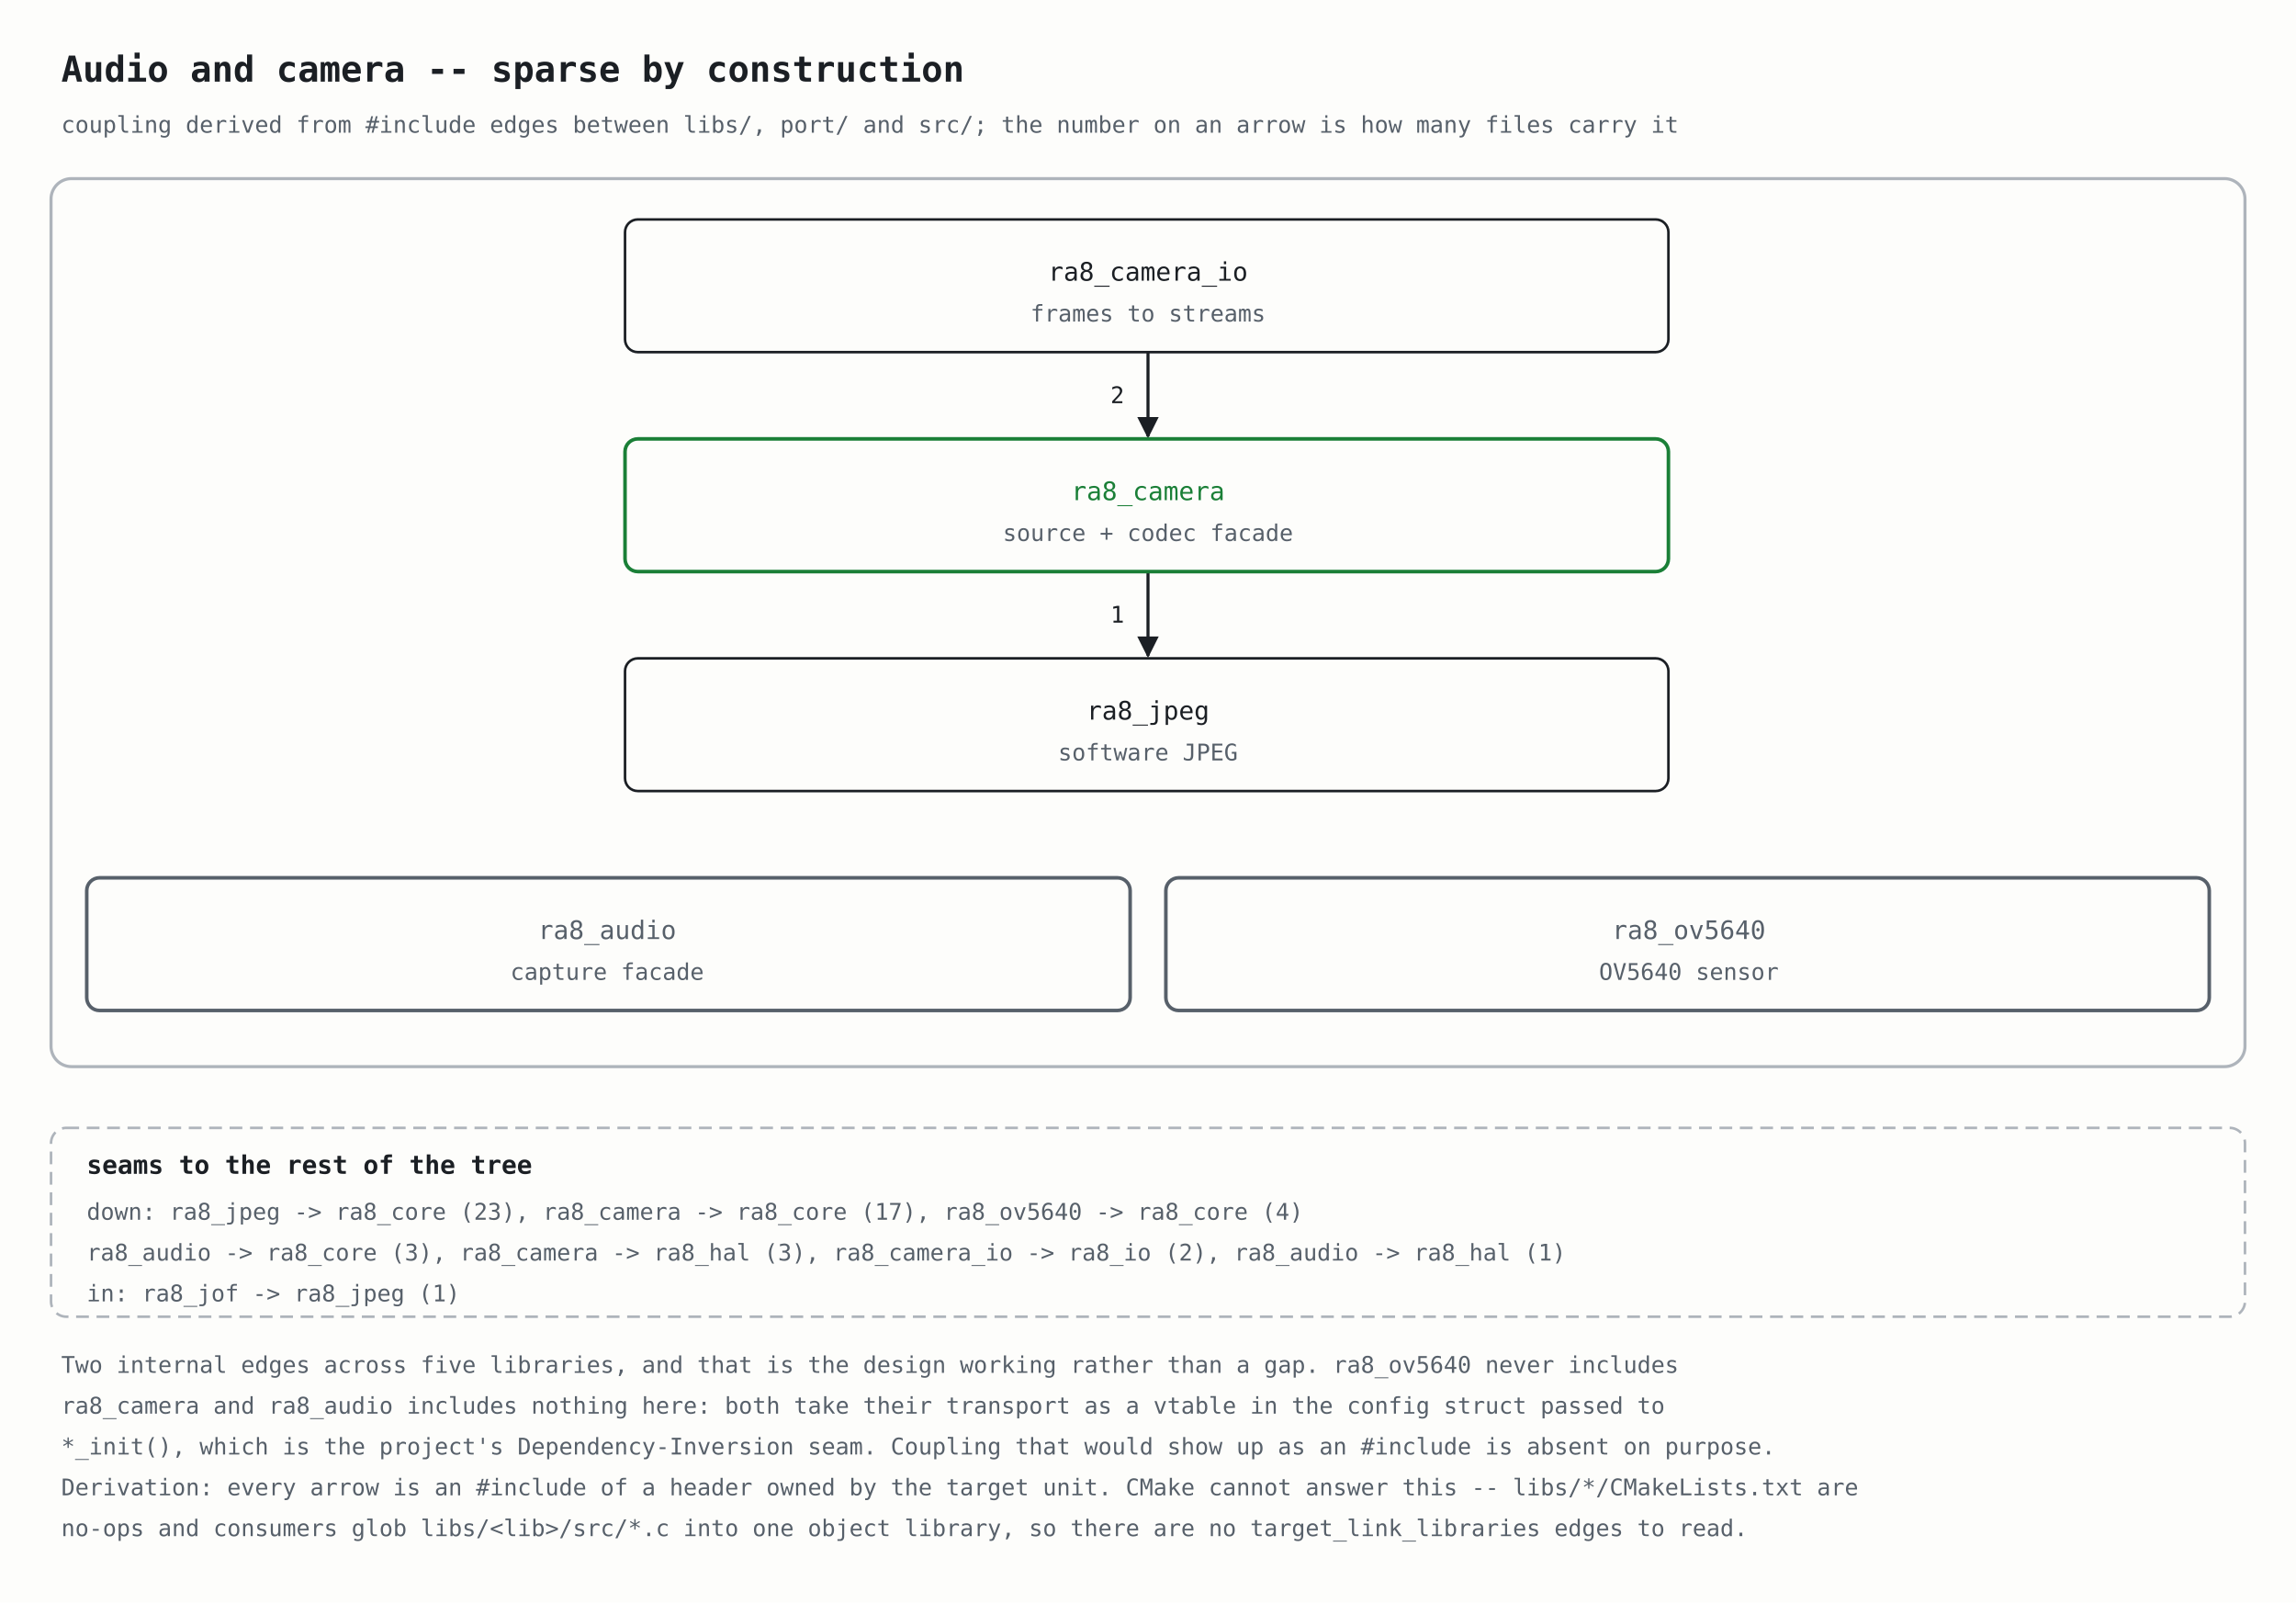
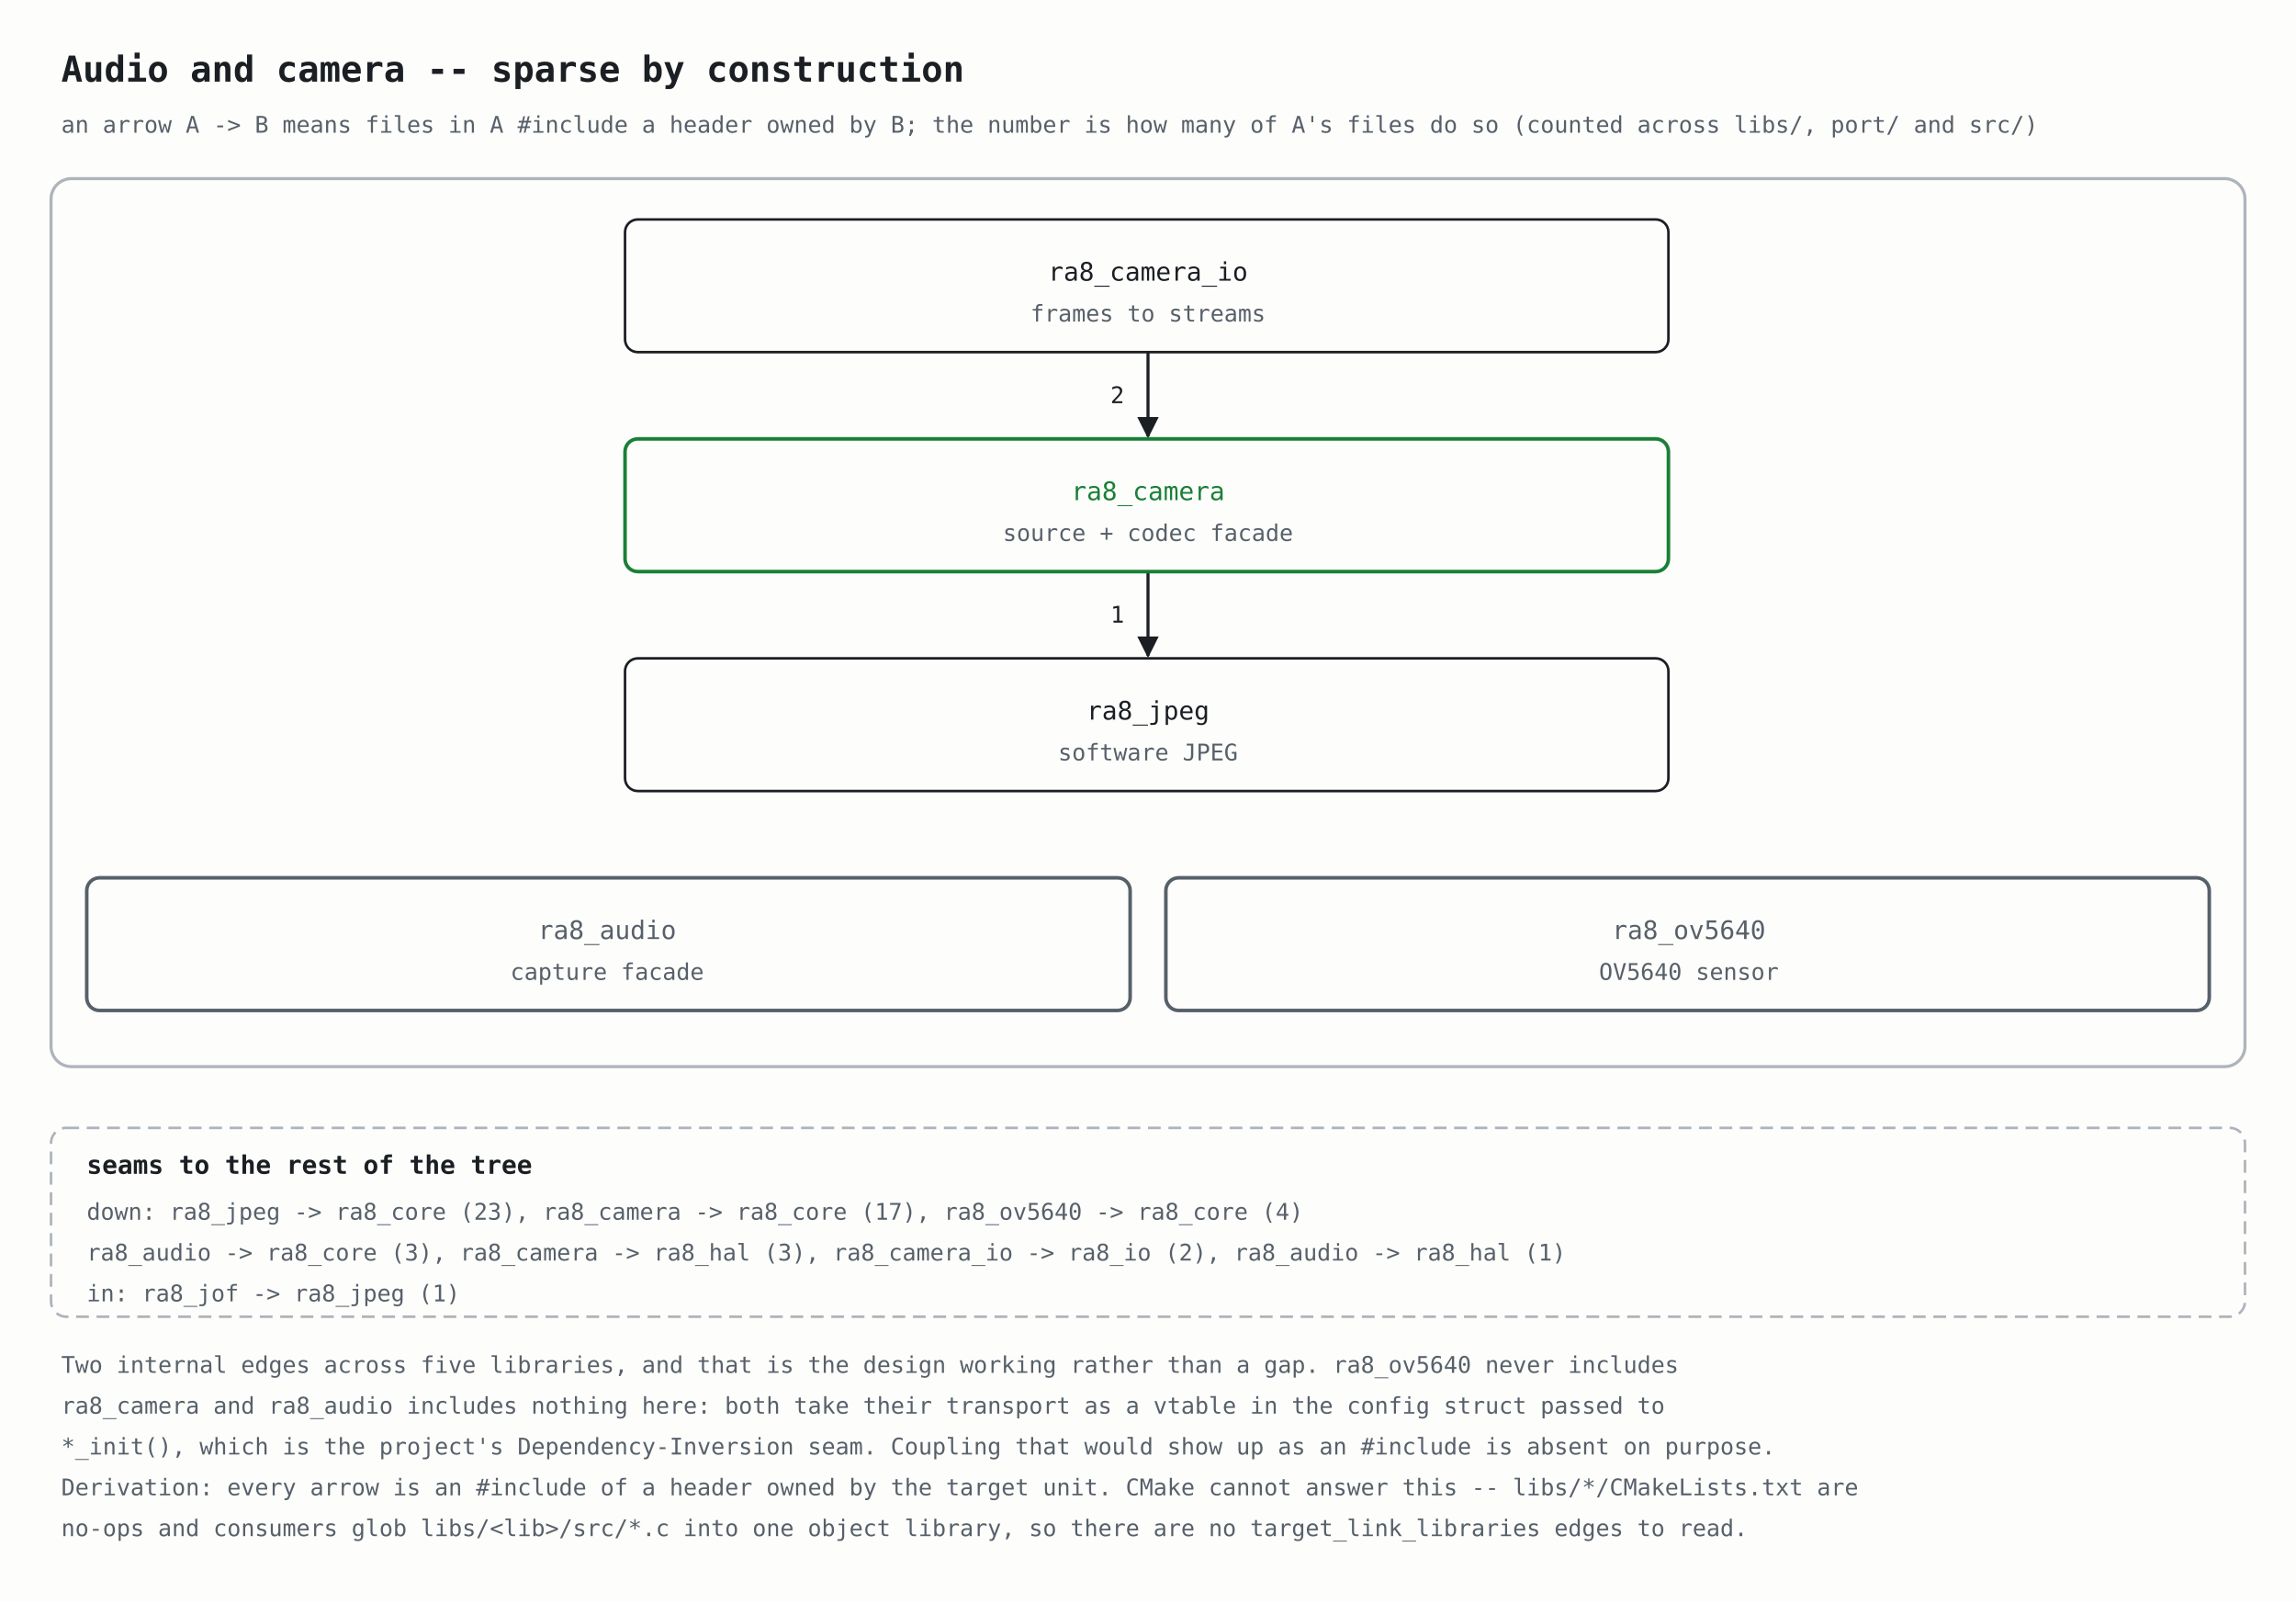
- <svg xmlns="http://www.w3.org/2000/svg" viewBox="0 0 900 628" width="900" role="img" aria-label="Audio and camera -- sparse by construction. coupling derived from #include edges between libs/, port/ and src/; the number on an arrow is how many files carry it down: ra8_jpeg - to  ra8_core (23), ra8_camera - to  ra8_core (17), ra8_ov5640 - to  ra8_core (4)       ra8_audio - to  ra8_core (3), ra8_camera - to  ra8_hal (3), ra8_camera_io - to  ra8_io (2), ra8_audio - to  ra8_hal (1) in:   ra8_jof - to  ra8_jpeg (1) Two internal edges across five libraries, and that is the design working rather than a gap. ra8_ov5640 never includes ra8_camera and ra8_audio includes nothing here: both take their transport as a vtable in the config struct passed to *_init(), which is the project's Dependency-Inversion seam. Coupling that would show up as an #include is absent on purpose. Derivation: every arrow is an #include of a header owned by the target unit. CMake cannot answer this -- libs/*/CMakeLists.txt are no-ops and consumers glob libs/ lib to /src/*.c into one object library, so there are no target_link_libraries edges to read.">
+ <svg xmlns="http://www.w3.org/2000/svg" viewBox="0 0 900 628" width="900" role="img" aria-label="Audio and camera -- sparse by construction. an arrow from A to B means files in A #include a header owned by B; the number is how many of A's files do so (counted across libs/, port/ and src/) down: ra8_jpeg - to  ra8_core (23), ra8_camera - to  ra8_core (17), ra8_ov5640 - to  ra8_core (4)       ra8_audio - to  ra8_core (3), ra8_camera - to  ra8_hal (3), ra8_camera_io - to  ra8_io (2), ra8_audio - to  ra8_hal (1) in:   ra8_jof - to  ra8_jpeg (1) Two internal edges across five libraries, and that is the design working rather than a gap. ra8_ov5640 never includes ra8_camera and ra8_audio includes nothing here: both take their transport as a vtable in the config struct passed to *_init(), which is the project's Dependency-Inversion seam. Coupling that would show up as an #include is absent on purpose. Derivation: every arrow is an #include of a header owned by the target unit. CMake cannot answer this -- libs/*/CMakeLists.txt are no-ops and consumers glob libs/ lib to /src/*.c into one object library, so there are no target_link_libraries edges to read.">
  <defs>
    <marker id="aInk" viewBox="0 0 10 10" refX="9" refY="5" markerWidth="7" markerHeight="7" orient="auto-start-reverse">
      <path d="M0,0 L10,5 L0,10 z" fill="#1b1f24" />
    </marker>
    <marker id="aAcc" viewBox="0 0 10 10" refX="9" refY="5" markerWidth="7" markerHeight="7" orient="auto-start-reverse">
      <path d="M0,0 L10,5 L0,10 z" fill="#0969da" />
    </marker>
    <marker id="aGrn" viewBox="0 0 10 10" refX="9" refY="5" markerWidth="7" markerHeight="7" orient="auto-start-reverse">
      <path d="M0,0 L10,5 L0,10 z" fill="#1a7f37" />
    </marker>
    <marker id="aWrm" viewBox="0 0 10 10" refX="9" refY="5" markerWidth="7" markerHeight="7" orient="auto-start-reverse">
      <path d="M0,0 L10,5 L0,10 z" fill="#bc4c00" />
    </marker>
  </defs>
  <rect x="0" y="0" width="900" height="628" fill="#fdfdfb" />
  <g font-family="ui-monospace,SFMono-Regular,Menlo,Consolas,monospace">
    <text x="24" y="32" fill="#1b1f24" font-size="14" font-weight="bold">Audio and camera -- sparse by construction</text>
-     <text x="24" y="52" fill="#57606a" font-size="9">coupling derived from #include edges between libs/, port/ and src/; the number on an arrow is how many files carry it</text>
+     <text x="24" y="52" fill="#57606a" font-size="9">an arrow A -&gt; B means files in A #include a header owned by B; the number is how many of A's files do so (counted across libs/, port/ and src/)</text>
    <rect x="20" y="70" width="860" height="348" rx="8" fill="none" stroke="#aeb4bb" stroke-width="1.2" />
    <line x1="450" y1="138" x2="450" y2="171" stroke="#1b1f24" stroke-width="1.2" marker-end="url(#aInk)" />
    <text x="438" y="158" text-anchor="middle" fill="#1b1f24" font-size="9">2</text>
    <line x1="450" y1="224" x2="450" y2="257" stroke="#1b1f24" stroke-width="1.2" marker-end="url(#aInk)" />
    <text x="438" y="244" text-anchor="middle" fill="#1b1f24" font-size="9">1</text>
    <rect x="245" y="86" width="409" height="52" rx="5" fill="#fdfdfb" stroke="#1b1f24" stroke-width="1" />
    <text x="450" y="110" text-anchor="middle" fill="#1b1f24" font-size="10">ra8_camera_io</text>
    <text x="450" y="126" text-anchor="middle" fill="#57606a" font-size="9">frames to streams</text>
    <rect x="245" y="172" width="409" height="52" rx="5" fill="#fdfdfb" stroke="#1a7f37" stroke-width="1.4" />
    <text x="450" y="196" text-anchor="middle" fill="#1a7f37" font-size="10">ra8_camera</text>
    <text x="450" y="212" text-anchor="middle" fill="#57606a" font-size="9">source + codec facade</text>
    <rect x="245" y="258" width="409" height="52" rx="5" fill="#fdfdfb" stroke="#1b1f24" stroke-width="1" />
    <text x="450" y="282" text-anchor="middle" fill="#1b1f24" font-size="10">ra8_jpeg</text>
    <text x="450" y="298" text-anchor="middle" fill="#57606a" font-size="9">software JPEG</text>
    <rect x="34" y="344" width="409" height="52" rx="5" fill="#fdfdfb" stroke="#57606a" stroke-width="1.4" />
    <text x="238" y="368" text-anchor="middle" fill="#57606a" font-size="10">ra8_audio</text>
    <text x="238" y="384" text-anchor="middle" fill="#57606a" font-size="9">capture facade</text>
    <rect x="457" y="344" width="409" height="52" rx="5" fill="#fdfdfb" stroke="#57606a" stroke-width="1.4" />
    <text x="662" y="368" text-anchor="middle" fill="#57606a" font-size="10">ra8_ov5640</text>
    <text x="662" y="384" text-anchor="middle" fill="#57606a" font-size="9">OV5640 sensor</text>
    <rect x="20" y="442" width="860" height="74" rx="6" fill="none" stroke="#aeb4bb" stroke-width="1" stroke-dasharray="5 3" />
    <text x="34" y="460" fill="#1b1f24" font-size="10" font-weight="bold">seams to the rest of the tree</text>
    <text x="34" y="478" fill="#57606a" font-size="9">down: ra8_jpeg -&gt; ra8_core (23), ra8_camera -&gt; ra8_core (17), ra8_ov5640 -&gt; ra8_core (4)</text>
    <text x="34" y="494" fill="#57606a" font-size="9">      ra8_audio -&gt; ra8_core (3), ra8_camera -&gt; ra8_hal (3), ra8_camera_io -&gt; ra8_io (2), ra8_audio -&gt; ra8_hal (1)</text>
    <text x="34" y="510" fill="#57606a" font-size="9">in:   ra8_jof -&gt; ra8_jpeg (1)</text>
    <text x="24" y="538" fill="#57606a" font-size="9">Two internal edges across five libraries, and that is the design working rather than a gap. ra8_ov5640 never includes</text>
    <text x="24" y="554" fill="#57606a" font-size="9">ra8_camera and ra8_audio includes nothing here: both take their transport as a vtable in the config struct passed to</text>
    <text x="24" y="570" fill="#57606a" font-size="9">*_init(), which is the project's Dependency-Inversion seam. Coupling that would show up as an #include is absent on purpose.</text>
    <text x="24" y="586" fill="#57606a" font-size="9">Derivation: every arrow is an #include of a header owned by the target unit. CMake cannot answer this -- libs/*/CMakeLists.txt are</text>
    <text x="24" y="602" fill="#57606a" font-size="9">no-ops and consumers glob libs/&lt;lib&gt;/src/*.c into one object library, so there are no target_link_libraries edges to read.</text>
  </g>
</svg>
